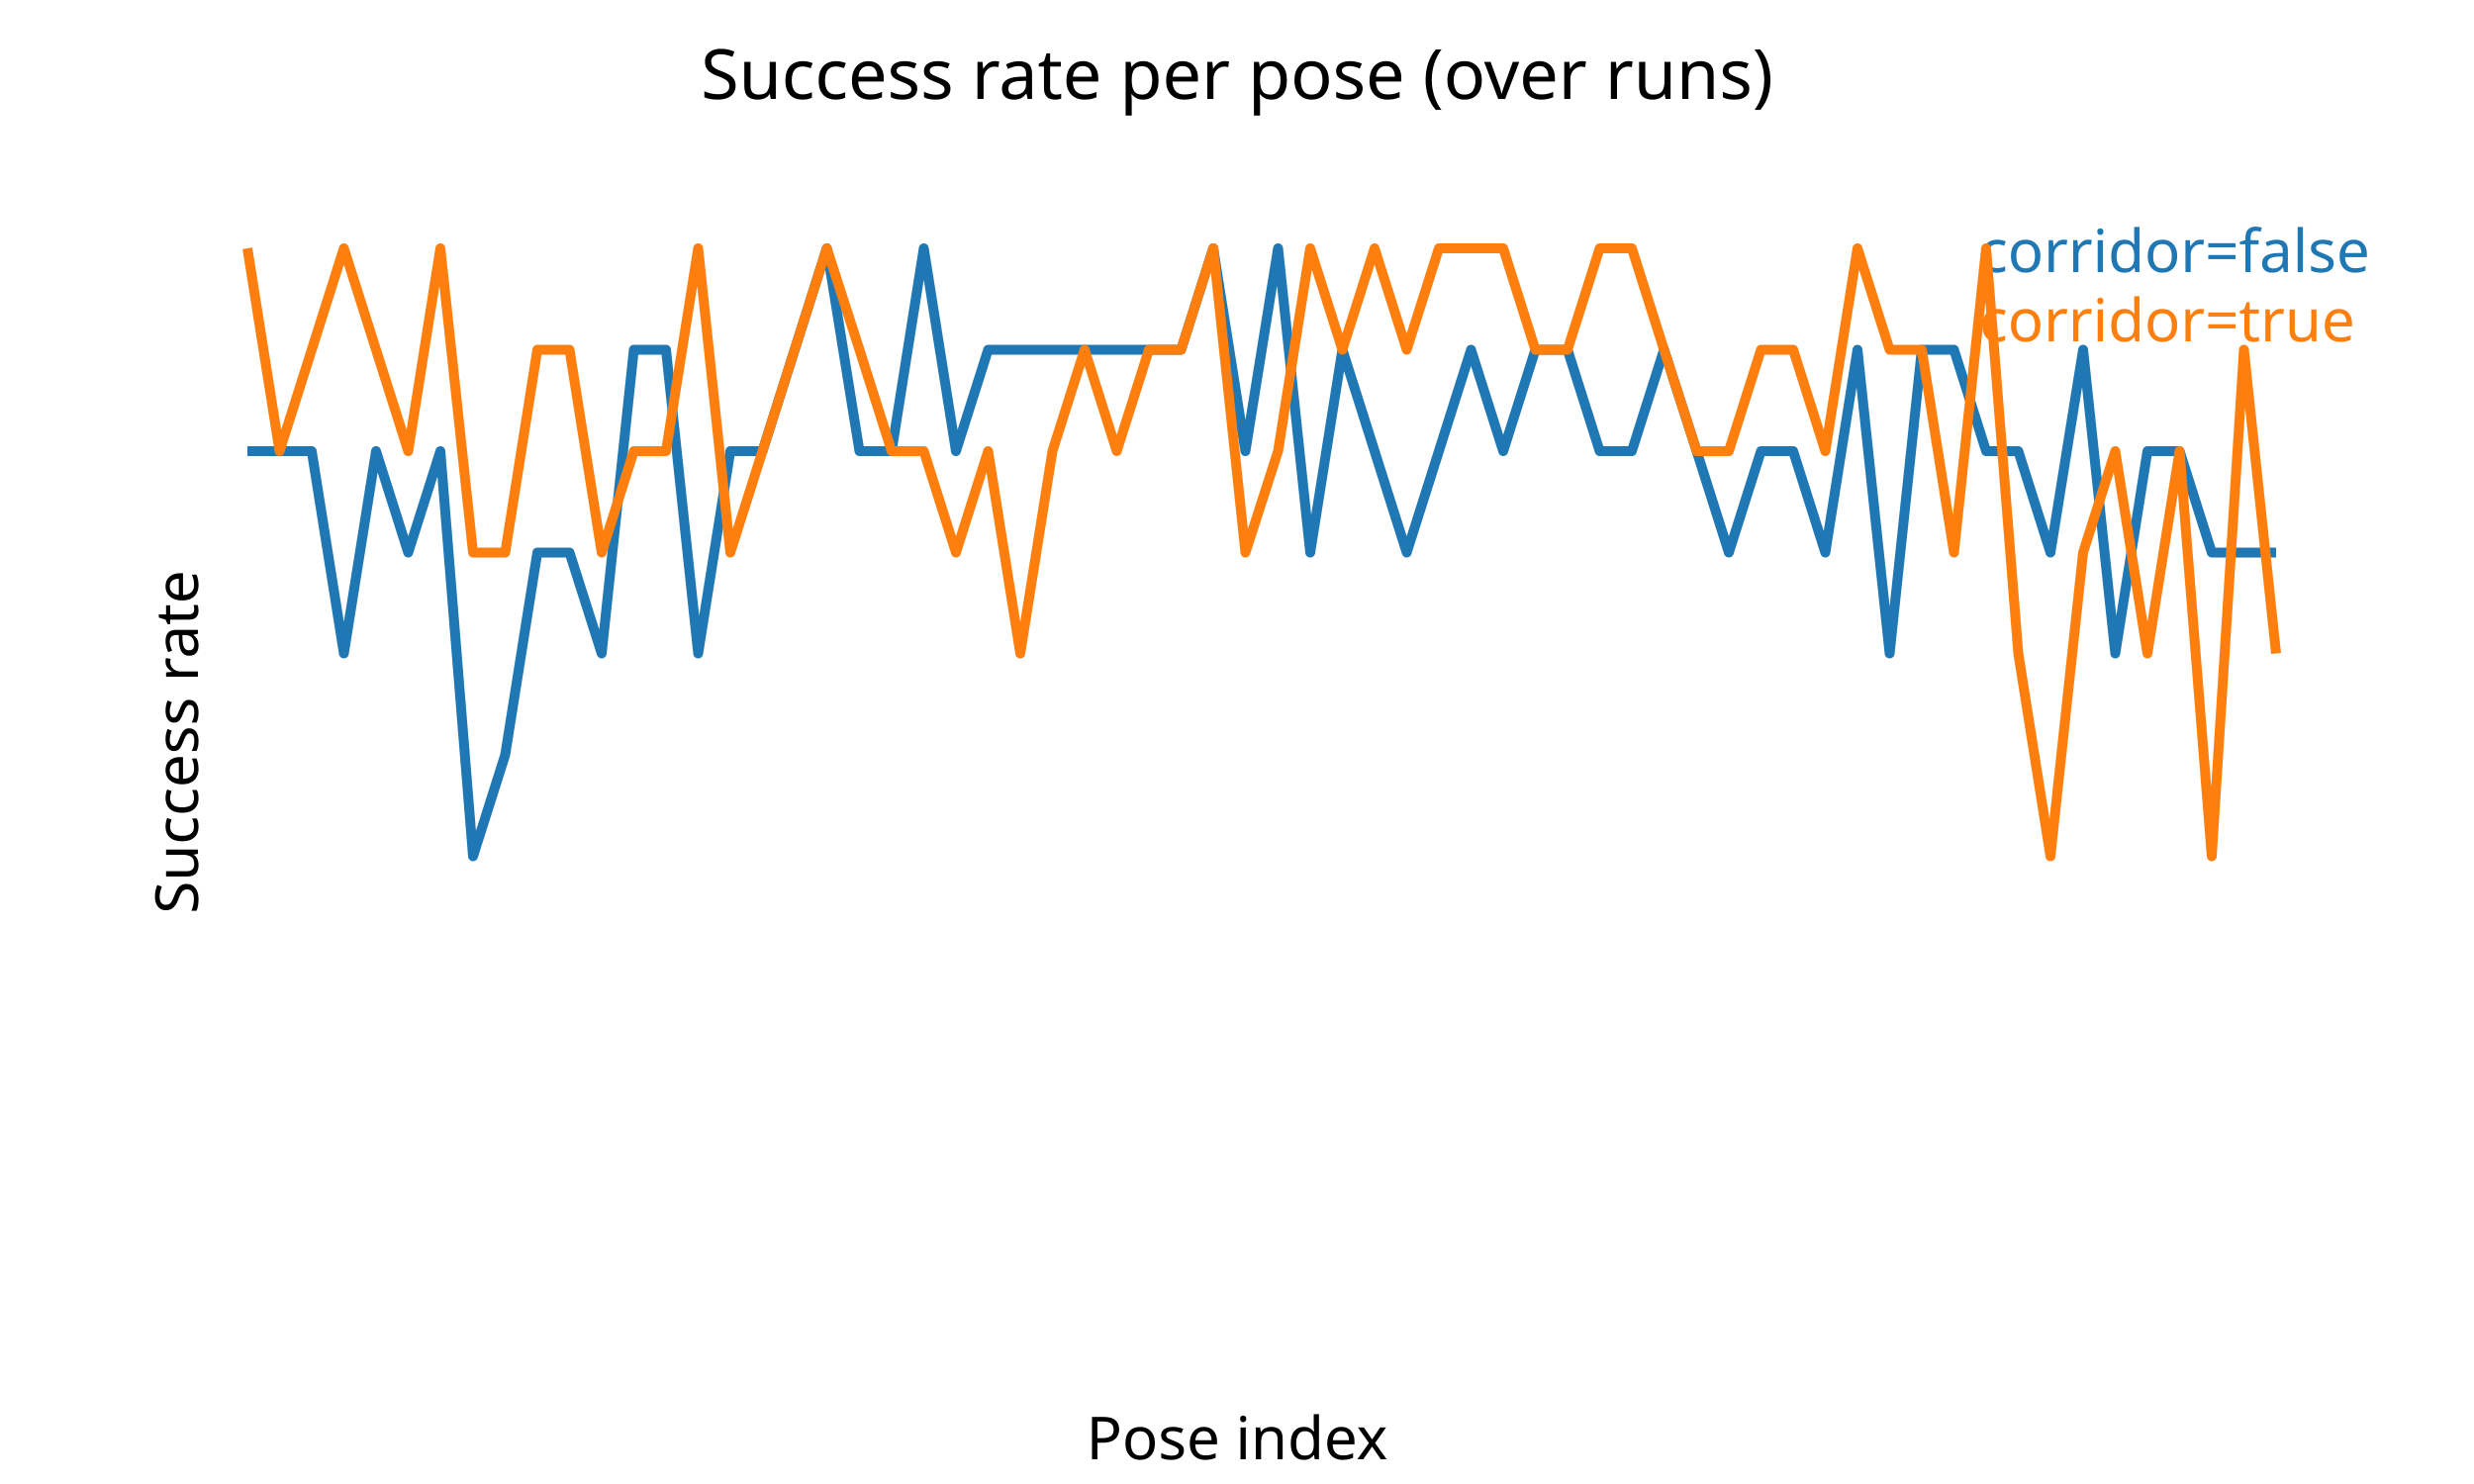
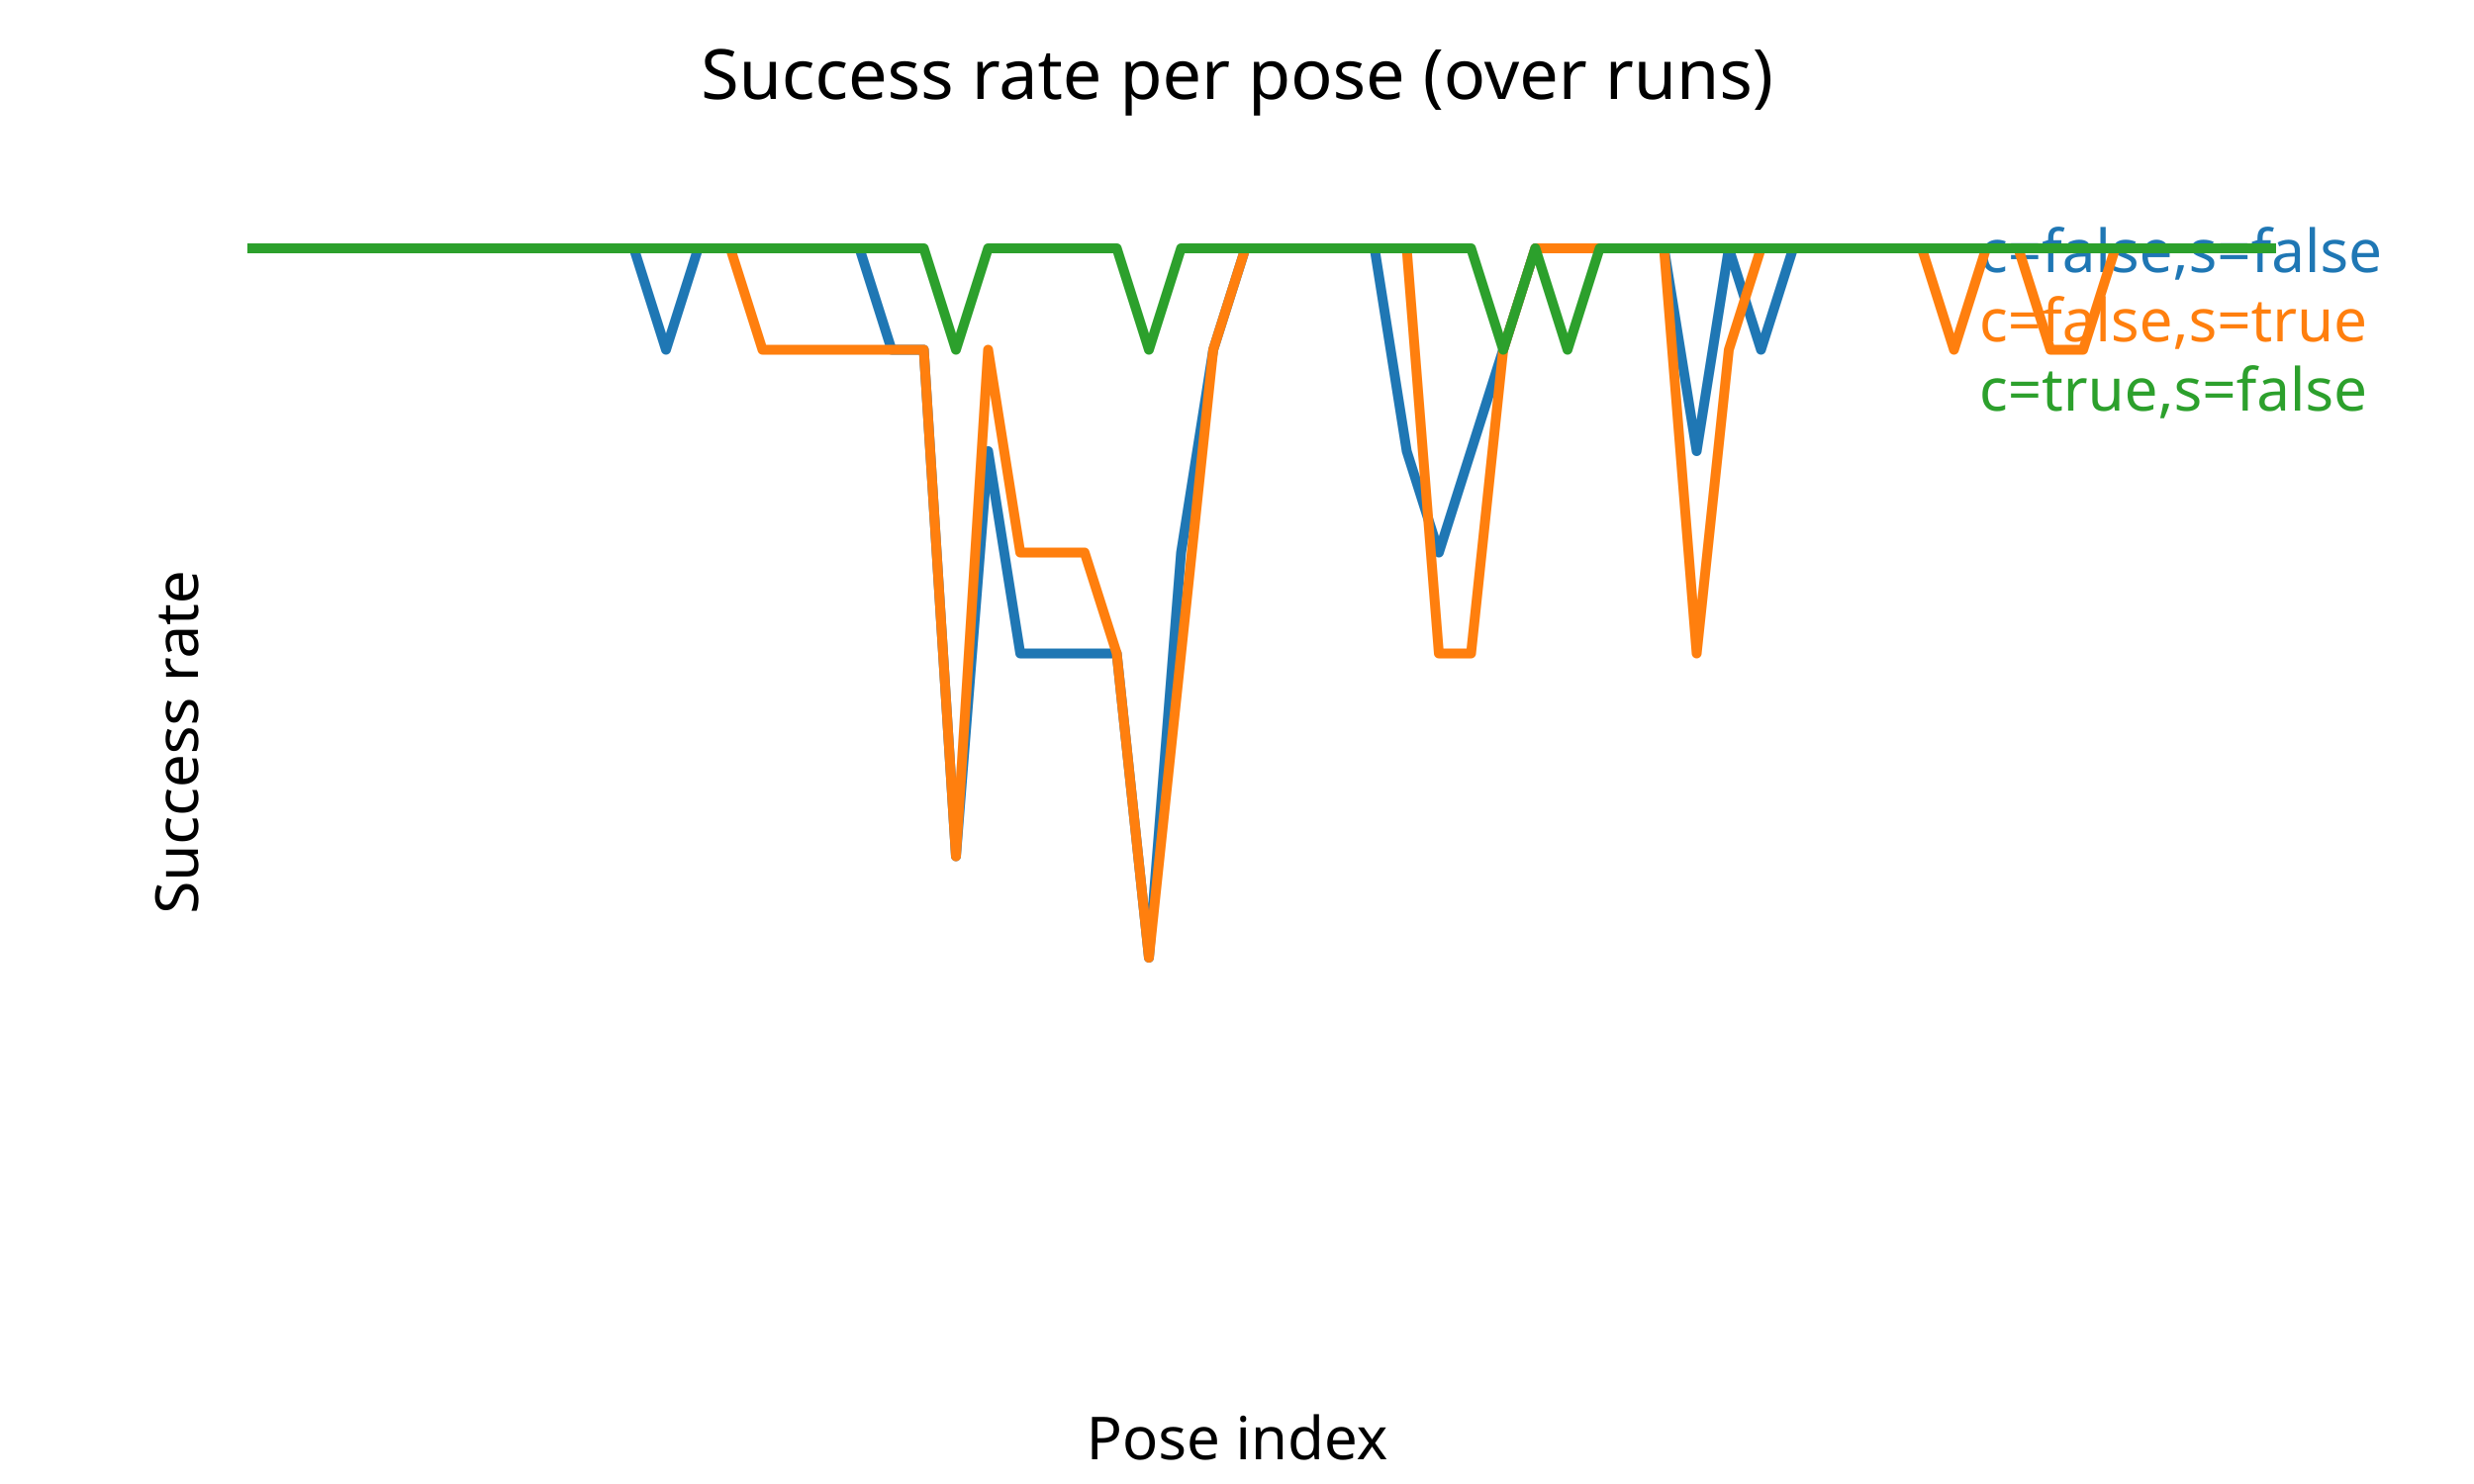
<svg xmlns="http://www.w3.org/2000/svg" viewBox="0 0 500 300" width="500" height="300">
  <style>text { font: 12px sans-serif; } .title { font: 14px sans-serif; }</style>
  <text x="250.0" y="20" text-anchor="middle" class="title">Success rate per pose (over runs)</text>
  <text x="40" y="150.0" text-anchor="middle" transform="rotate(-90,40,150.0)">Success rate</text>
  <text x="250.0" y="295" text-anchor="middle">Pose index</text>
-   <path d="M 50.0,91.2 L 56.5,91.2 L 63.0,91.2 L 69.5,132.1 L 76.0,91.2 L 82.5,111.7 L 89.0,91.2 L 95.6,173.1 L 102.1,152.6 L 108.6,111.7 L 115.1,111.7 L 121.6,132.1 L 128.1,70.7 L 134.6,70.7 L 141.1,132.1 L 147.6,91.2 L 154.1,91.2 L 160.6,70.7 L 167.1,50.2 L 173.7,91.2 L 180.2,91.2 L 186.7,50.2 L 193.2,91.2 L 199.7,70.7 L 206.2,70.7 L 212.7,70.7 L 219.2,70.7 L 225.7,70.7 L 232.2,70.7 L 238.7,70.7 L 245.2,50.2 L 251.7,91.2 L 258.3,50.2 L 264.8,111.7 L 271.3,70.7 L 277.8,91.2 L 284.3,111.7 L 290.8,91.2 L 297.3,70.7 L 303.8,91.2 L 310.3,70.7 L 316.8,70.7 L 323.3,91.2 L 329.8,91.2 L 336.3,70.7 L 342.9,91.2 L 349.4,111.7 L 355.9,91.2 L 362.4,91.2 L 368.9,111.7 L 375.4,70.7 L 381.9,132.1 L 388.4,70.7 L 394.9,70.7 L 401.4,91.2 L 407.9,91.2 L 414.4,111.7 L 421.0,70.7 L 427.5,132.1 L 434.0,91.2 L 440.5,91.2 L 447.0,111.7 L 453.5,111.7 L 460.0,111.7" fill="none" stroke="#1f77b4" stroke-width="2" stroke-linejoin="round" />
-   <text x="400" y="55" fill="#1f77b4">corridor=false</text>
-   <path d="M 50.0,50.2 L 56.5,91.2 L 63.0,70.7 L 69.5,50.2 L 76.0,70.7 L 82.5,91.2 L 89.0,50.2 L 95.6,111.7 L 102.1,111.7 L 108.6,70.7 L 115.1,70.7 L 121.6,111.7 L 128.1,91.2 L 134.6,91.2 L 141.1,50.2 L 147.6,111.7 L 154.1,91.2 L 160.6,70.7 L 167.1,50.2 L 173.7,70.7 L 180.2,91.2 L 186.7,91.2 L 193.2,111.7 L 199.7,91.2 L 206.2,132.1 L 212.7,91.2 L 219.2,70.7 L 225.7,91.2 L 232.2,70.7 L 238.7,70.7 L 245.2,50.2 L 251.7,111.7 L 258.3,91.2 L 264.8,50.2 L 271.3,70.7 L 277.8,50.2 L 284.3,70.7 L 290.8,50.2 L 297.3,50.2 L 303.8,50.2 L 310.3,70.7 L 316.8,70.7 L 323.3,50.2 L 329.8,50.2 L 336.3,70.7 L 342.9,91.2 L 349.4,91.2 L 355.9,70.7 L 362.4,70.7 L 368.9,91.2 L 375.4,50.2 L 381.9,70.7 L 388.4,70.7 L 394.9,111.7 L 401.4,50.2 L 407.9,132.1 L 414.4,173.1 L 421.0,111.7 L 427.5,91.2 L 434.0,132.1 L 440.5,91.2 L 447.0,173.1 L 453.5,70.7 L 460.0,132.1" fill="none" stroke="#ff7f0e" stroke-width="2" stroke-linejoin="round" />
-   <text x="400" y="69" fill="#ff7f0e">corridor=true</text>
+   <path d="M 50.0,50.2 L 56.5,50.2 L 63.0,50.2 L 69.5,50.2 L 76.0,50.2 L 82.5,50.2 L 89.0,50.2 L 95.6,50.2 L 102.1,50.2 L 108.6,50.2 L 115.1,50.2 L 121.6,50.2 L 128.1,50.2 L 134.6,70.7 L 141.1,50.2 L 147.6,50.2 L 154.1,50.2 L 160.6,50.2 L 167.1,50.2 L 173.7,50.2 L 180.2,70.7 L 186.7,70.7 L 193.2,173.1 L 199.7,91.2 L 206.2,132.1 L 212.7,132.1 L 219.2,132.1 L 225.7,132.1 L 232.2,193.6 L 238.7,111.7 L 245.2,70.7 L 251.7,50.2 L 258.3,50.2 L 264.8,50.2 L 271.3,50.2 L 277.8,50.2 L 284.3,91.2 L 290.8,111.7 L 297.3,91.2 L 303.8,70.7 L 310.3,50.2 L 316.8,50.2 L 323.3,50.2 L 329.8,50.2 L 336.3,50.2 L 342.9,91.2 L 349.4,50.2 L 355.9,70.7 L 362.4,50.2 L 368.9,50.2 L 375.4,50.2 L 381.9,50.2 L 388.4,50.2 L 394.9,50.2 L 401.4,50.2 L 407.9,50.2 L 414.4,50.2 L 421.0,50.2 L 427.5,50.2 L 434.0,50.2 L 440.5,50.2 L 447.0,50.2 L 453.5,50.2 L 460.0,50.2" fill="none" stroke="#1f77b4" stroke-width="2" stroke-linejoin="round" />
+   <text x="400" y="55" fill="#1f77b4">c=false,s=false</text>
+   <path d="M 50.0,50.2 L 56.5,50.2 L 63.0,50.2 L 69.5,50.2 L 76.0,50.2 L 82.5,50.2 L 89.0,50.2 L 95.6,50.2 L 102.1,50.2 L 108.6,50.2 L 115.1,50.2 L 121.6,50.2 L 128.1,50.2 L 134.6,50.2 L 141.1,50.2 L 147.6,50.2 L 154.1,70.7 L 160.6,70.7 L 167.1,70.7 L 173.7,70.7 L 180.2,70.7 L 186.7,70.7 L 193.2,173.1 L 199.7,70.7 L 206.2,111.7 L 212.7,111.7 L 219.2,111.7 L 225.7,132.1 L 232.2,193.6 L 238.7,132.1 L 245.2,70.7 L 251.7,50.2 L 258.3,50.2 L 264.8,50.2 L 271.3,50.2 L 277.8,50.2 L 284.3,50.2 L 290.8,132.1 L 297.3,132.1 L 303.8,70.7 L 310.3,50.2 L 316.8,50.2 L 323.3,50.2 L 329.8,50.2 L 336.3,50.2 L 342.9,132.1 L 349.4,70.7 L 355.9,50.2 L 362.4,50.2 L 368.9,50.2 L 375.4,50.2 L 381.9,50.2 L 388.4,50.2 L 394.9,70.7 L 401.4,50.2 L 407.9,50.2 L 414.4,70.7 L 421.0,70.7 L 427.5,50.2 L 434.0,50.2 L 440.5,50.2 L 447.0,50.2 L 453.5,50.2 L 460.0,50.2" fill="none" stroke="#ff7f0e" stroke-width="2" stroke-linejoin="round" />
+   <text x="400" y="69" fill="#ff7f0e">c=false,s=true</text>
+   <path d="M 50.0,50.2 L 56.5,50.2 L 63.0,50.2 L 69.5,50.2 L 76.0,50.2 L 82.5,50.2 L 89.0,50.2 L 95.6,50.2 L 102.1,50.2 L 108.6,50.2 L 115.1,50.2 L 121.6,50.2 L 128.1,50.2 L 134.6,50.2 L 141.1,50.2 L 147.6,50.2 L 154.1,50.2 L 160.6,50.2 L 167.1,50.2 L 173.7,50.2 L 180.2,50.2 L 186.7,50.2 L 193.2,70.7 L 199.7,50.2 L 206.2,50.2 L 212.7,50.2 L 219.2,50.2 L 225.7,50.2 L 232.2,70.7 L 238.7,50.2 L 245.2,50.2 L 251.7,50.2 L 258.3,50.2 L 264.8,50.2 L 271.3,50.2 L 277.8,50.2 L 284.3,50.2 L 290.8,50.2 L 297.3,50.2 L 303.8,70.7 L 310.3,50.2 L 316.8,70.7 L 323.3,50.2 L 329.8,50.2 L 336.3,50.2 L 342.9,50.2 L 349.4,50.2 L 355.9,50.2 L 362.4,50.2 L 368.9,50.2 L 375.4,50.2 L 381.9,50.2 L 388.4,50.2 L 394.9,50.2 L 401.4,50.2 L 407.9,50.2 L 414.4,50.2 L 421.0,50.2 L 427.5,50.2 L 434.0,50.2 L 440.5,50.2 L 447.0,50.2 L 453.5,50.2 L 460.0,50.2" fill="none" stroke="#2ca02c" stroke-width="2" stroke-linejoin="round" />
+   <text x="400" y="83" fill="#2ca02c">c=true,s=false</text>
</svg>
